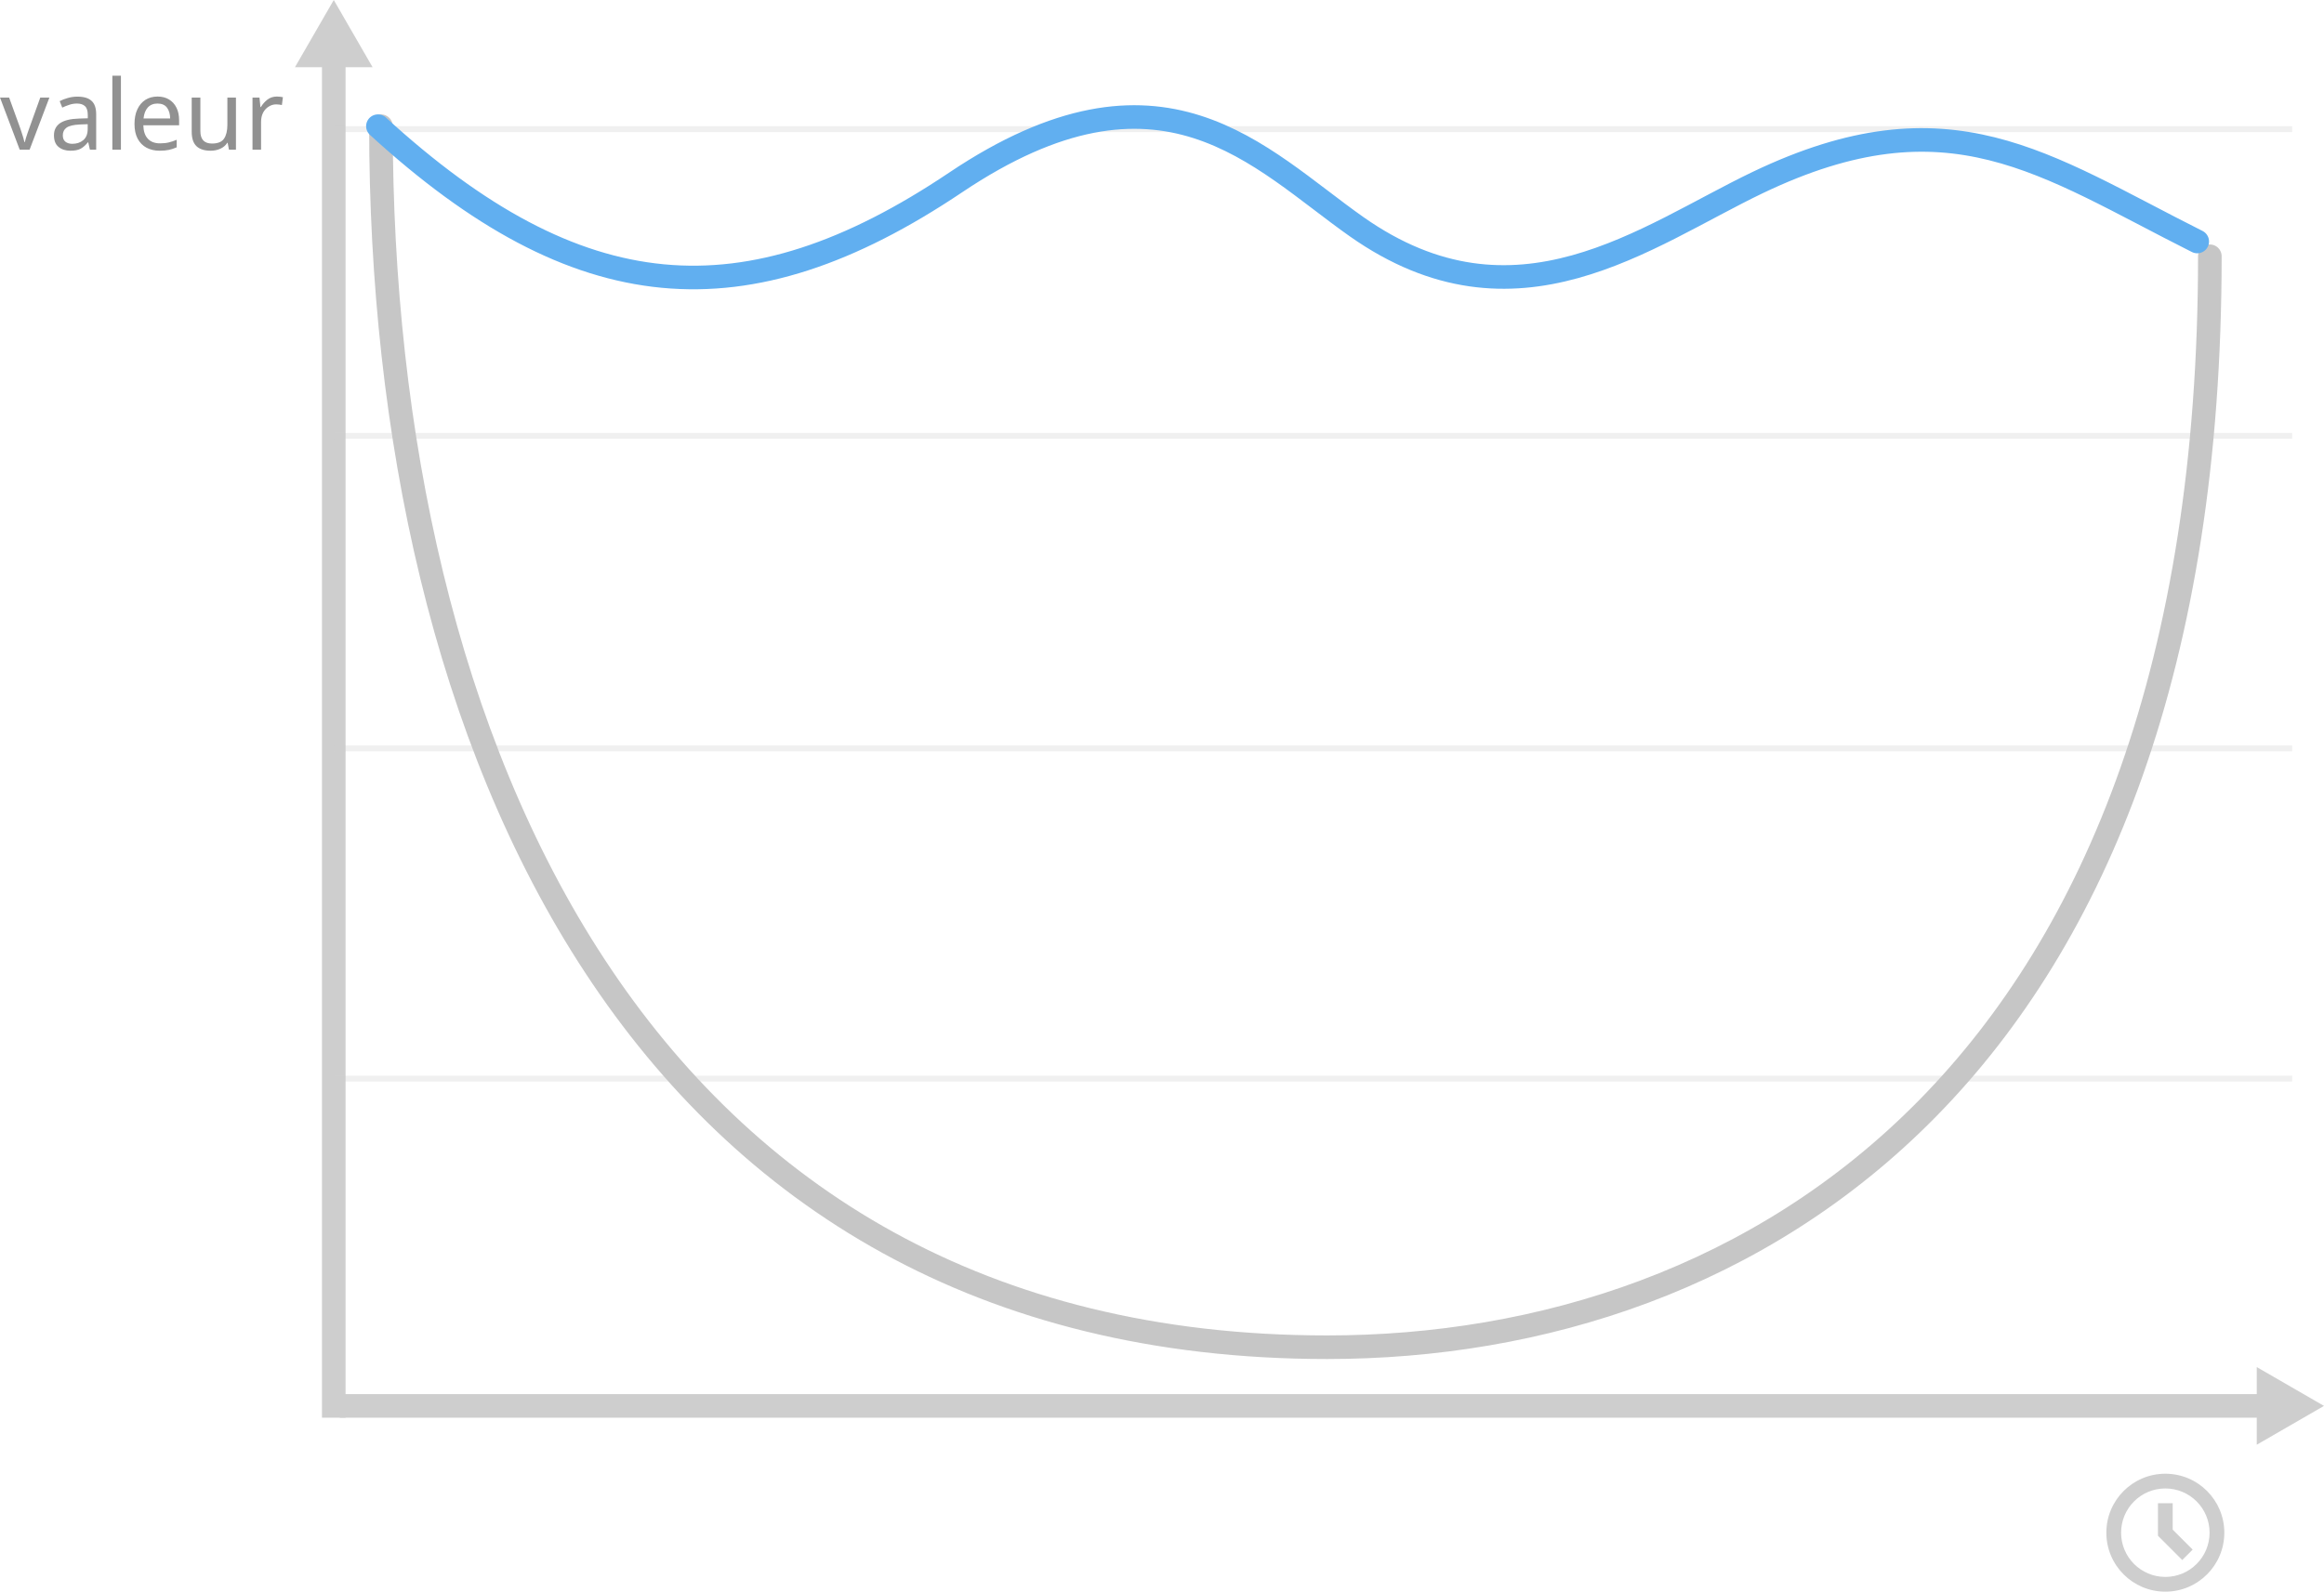
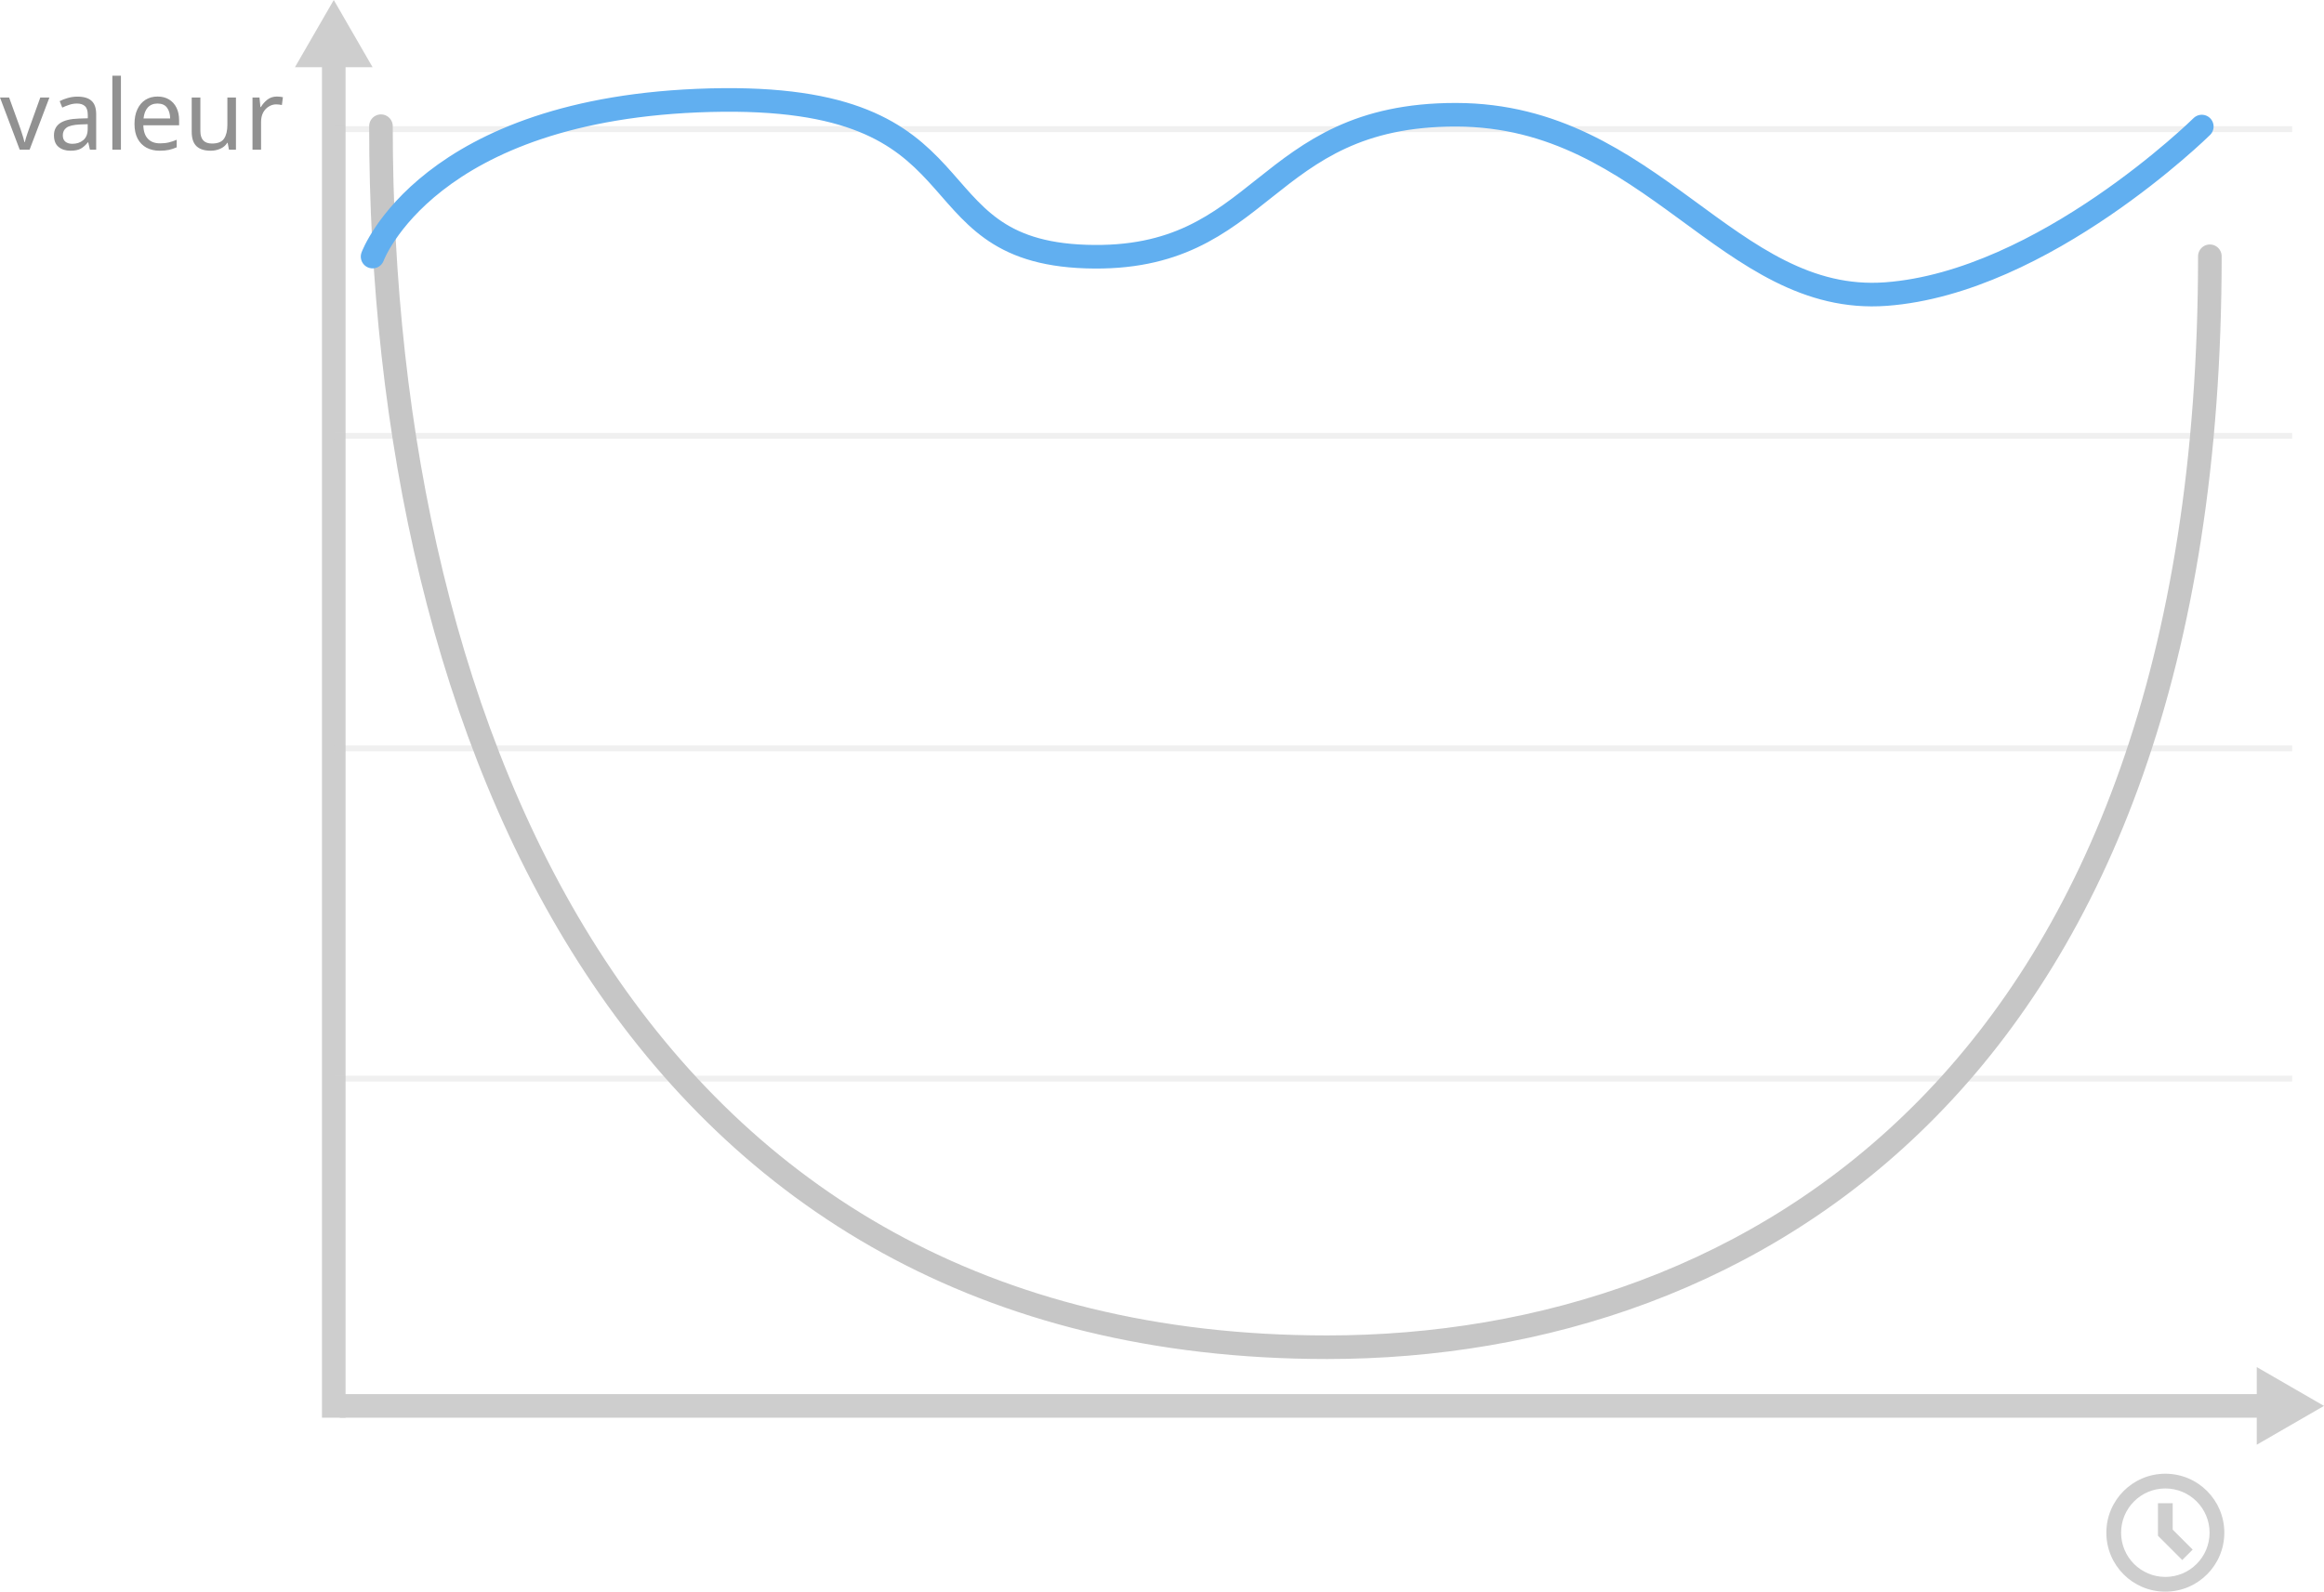
<svg xmlns="http://www.w3.org/2000/svg" version="1.1" id="agilite-valeur" x="0px" y="0px" width="393.98px" height="269.898px" viewBox="0 0 393.98 269.898" enable-background="new 0 0 393.98 269.898" xml:space="preserve">
  <g id="full">
    <g>
      <g id="vis-plan">
        <line fill="none" stroke="#CECECE" stroke-width="4" stroke-miterlimit="10" x1="57.582" y1="238.398" x2="384.582" y2="238.398" />
        <g>
          <polygon fill="#CECECE" points="382.582,244.98 393.98,238.398 382.582,231.817     " />
        </g>
      </g>
    </g>
    <g>
      <g id="vis-plan-2">
        <line fill="none" stroke="#CECECE" stroke-width="4" stroke-miterlimit="10" x1="56.582" y1="240.398" x2="56.582" y2="9.398" />
        <g>
          <polygon fill="#CECECE" points="63.164,11.398 56.583,0 50.001,11.398     " />
        </g>
      </g>
    </g>
-     <text id="vis-valeur" transform="matrix(1 0 0 1 0 25.3861)" fill="#919191" font-family="'MyriadPro-Regular'" font-size="16.5">valeur</text>
+     <text id="vis-valeur" transform="matrix(1 0 0 1 2.441406e-004 25.3855)" fill="#919191" font-family="'MyriadPro-Regular'" font-size="16.5">valeur</text>
    <g id="vis-scales" opacity="0.3">
      <line id="vis-scale-1" fill="none" stroke="#CECECE" stroke-miterlimit="10" x1="56.582" y1="126.898" x2="388.582" y2="126.898" />
      <line id="vis-scale-2" fill="none" stroke="#CECECE" stroke-miterlimit="10" x1="56.582" y1="73.898" x2="388.582" y2="73.898" />
      <line id="vis-scale-3" fill="none" stroke="#CECECE" stroke-miterlimit="10" x1="56.582" y1="182.898" x2="388.582" y2="182.898" />
      <line id="vis-scale-4" fill="none" stroke="#CECECE" stroke-miterlimit="10" x1="56.582" y1="21.898" x2="388.582" y2="21.898" />
    </g>
-     <path id="vis-time" fill="#CECECE" d="M369.948,264.532l-4.116-4.116v-5.517h2.5v4.483l3.384,3.384L369.948,264.532z    M367.082,249.898c-5.523,0-10,4.477-10,10s4.477,10,10,10s10-4.477,10-10S372.605,249.898,367.082,249.898z M367.082,267.398   c-4.142,0-7.5-3.358-7.5-7.5s3.358-7.5,7.5-7.5c4.142,0,7.5,3.358,7.5,7.5S371.224,267.398,367.082,267.398z" />
+     <path id="vis-time" fill="#CECECE" d="M369.948,264.532l-4.116-4.116v-5.517h2.5v4.482l3.385,3.385L369.948,264.532z    M367.082,249.898c-5.522,0-10,4.477-10,10c0,5.522,4.478,10,10,10c5.523,0,10-4.478,10-10   C377.082,254.375,372.605,249.898,367.082,249.898z M367.082,267.398c-4.142,0-7.5-3.358-7.5-7.5c0-4.143,3.358-7.5,7.5-7.5   c4.143,0,7.5,3.357,7.5,7.5C374.582,264.04,371.224,267.398,367.082,267.398z" />
    <g>
      <g>
        <g>
-           <path id="vis-old-gris" fill="none" stroke="#C6C6C6" stroke-width="4" stroke-linecap="round" stroke-miterlimit="10" d="      M64.582,21.398c0,103.943,43.408,207.051,160.408,207.051c72,0,149.639-46.443,149.639-184.994" />
+           <path id="vis-old-gris" fill="none" stroke="#C6C6C6" stroke-width="4" stroke-linecap="round" stroke-miterlimit="10" d="      M64.582,21.398c0,103.942,43.408,207.051,160.408,207.051c72,0,149.64-46.443,149.64-184.994" />
        </g>
      </g>
    </g>
    <g>
      <g>
        <g>
-           <path id="vis-courbe-bleue" fill="none" stroke="#61AFF0" stroke-width="4" stroke-linecap="round" stroke-miterlimit="10" d="      M372.49,40.949c-26-13.051-42.026-25.55-74.5-10c-18.954,9.076-41,26.5-68,7.5c-16.611-11.689-33-31-68-7.5      c-35.709,23.976-64,21.5-97.924-9.551" />
+           <path id="vis-courbe-bleue" fill="none" stroke="#61AFF0" stroke-width="4" stroke-linecap="round" stroke-miterlimit="10" d="      M63.164,43.509c0,0,9.257-25.271,57.234-26.521s33.275,25.521,63.723,26.521c30.448,1,29.525-24.101,62.74-24.05      c33.216,0.051,46.133,32.405,72.889,30.405c26.757-2,53.514-28.405,53.514-28.405" />
        </g>
      </g>
    </g>
  </g>
</svg>
